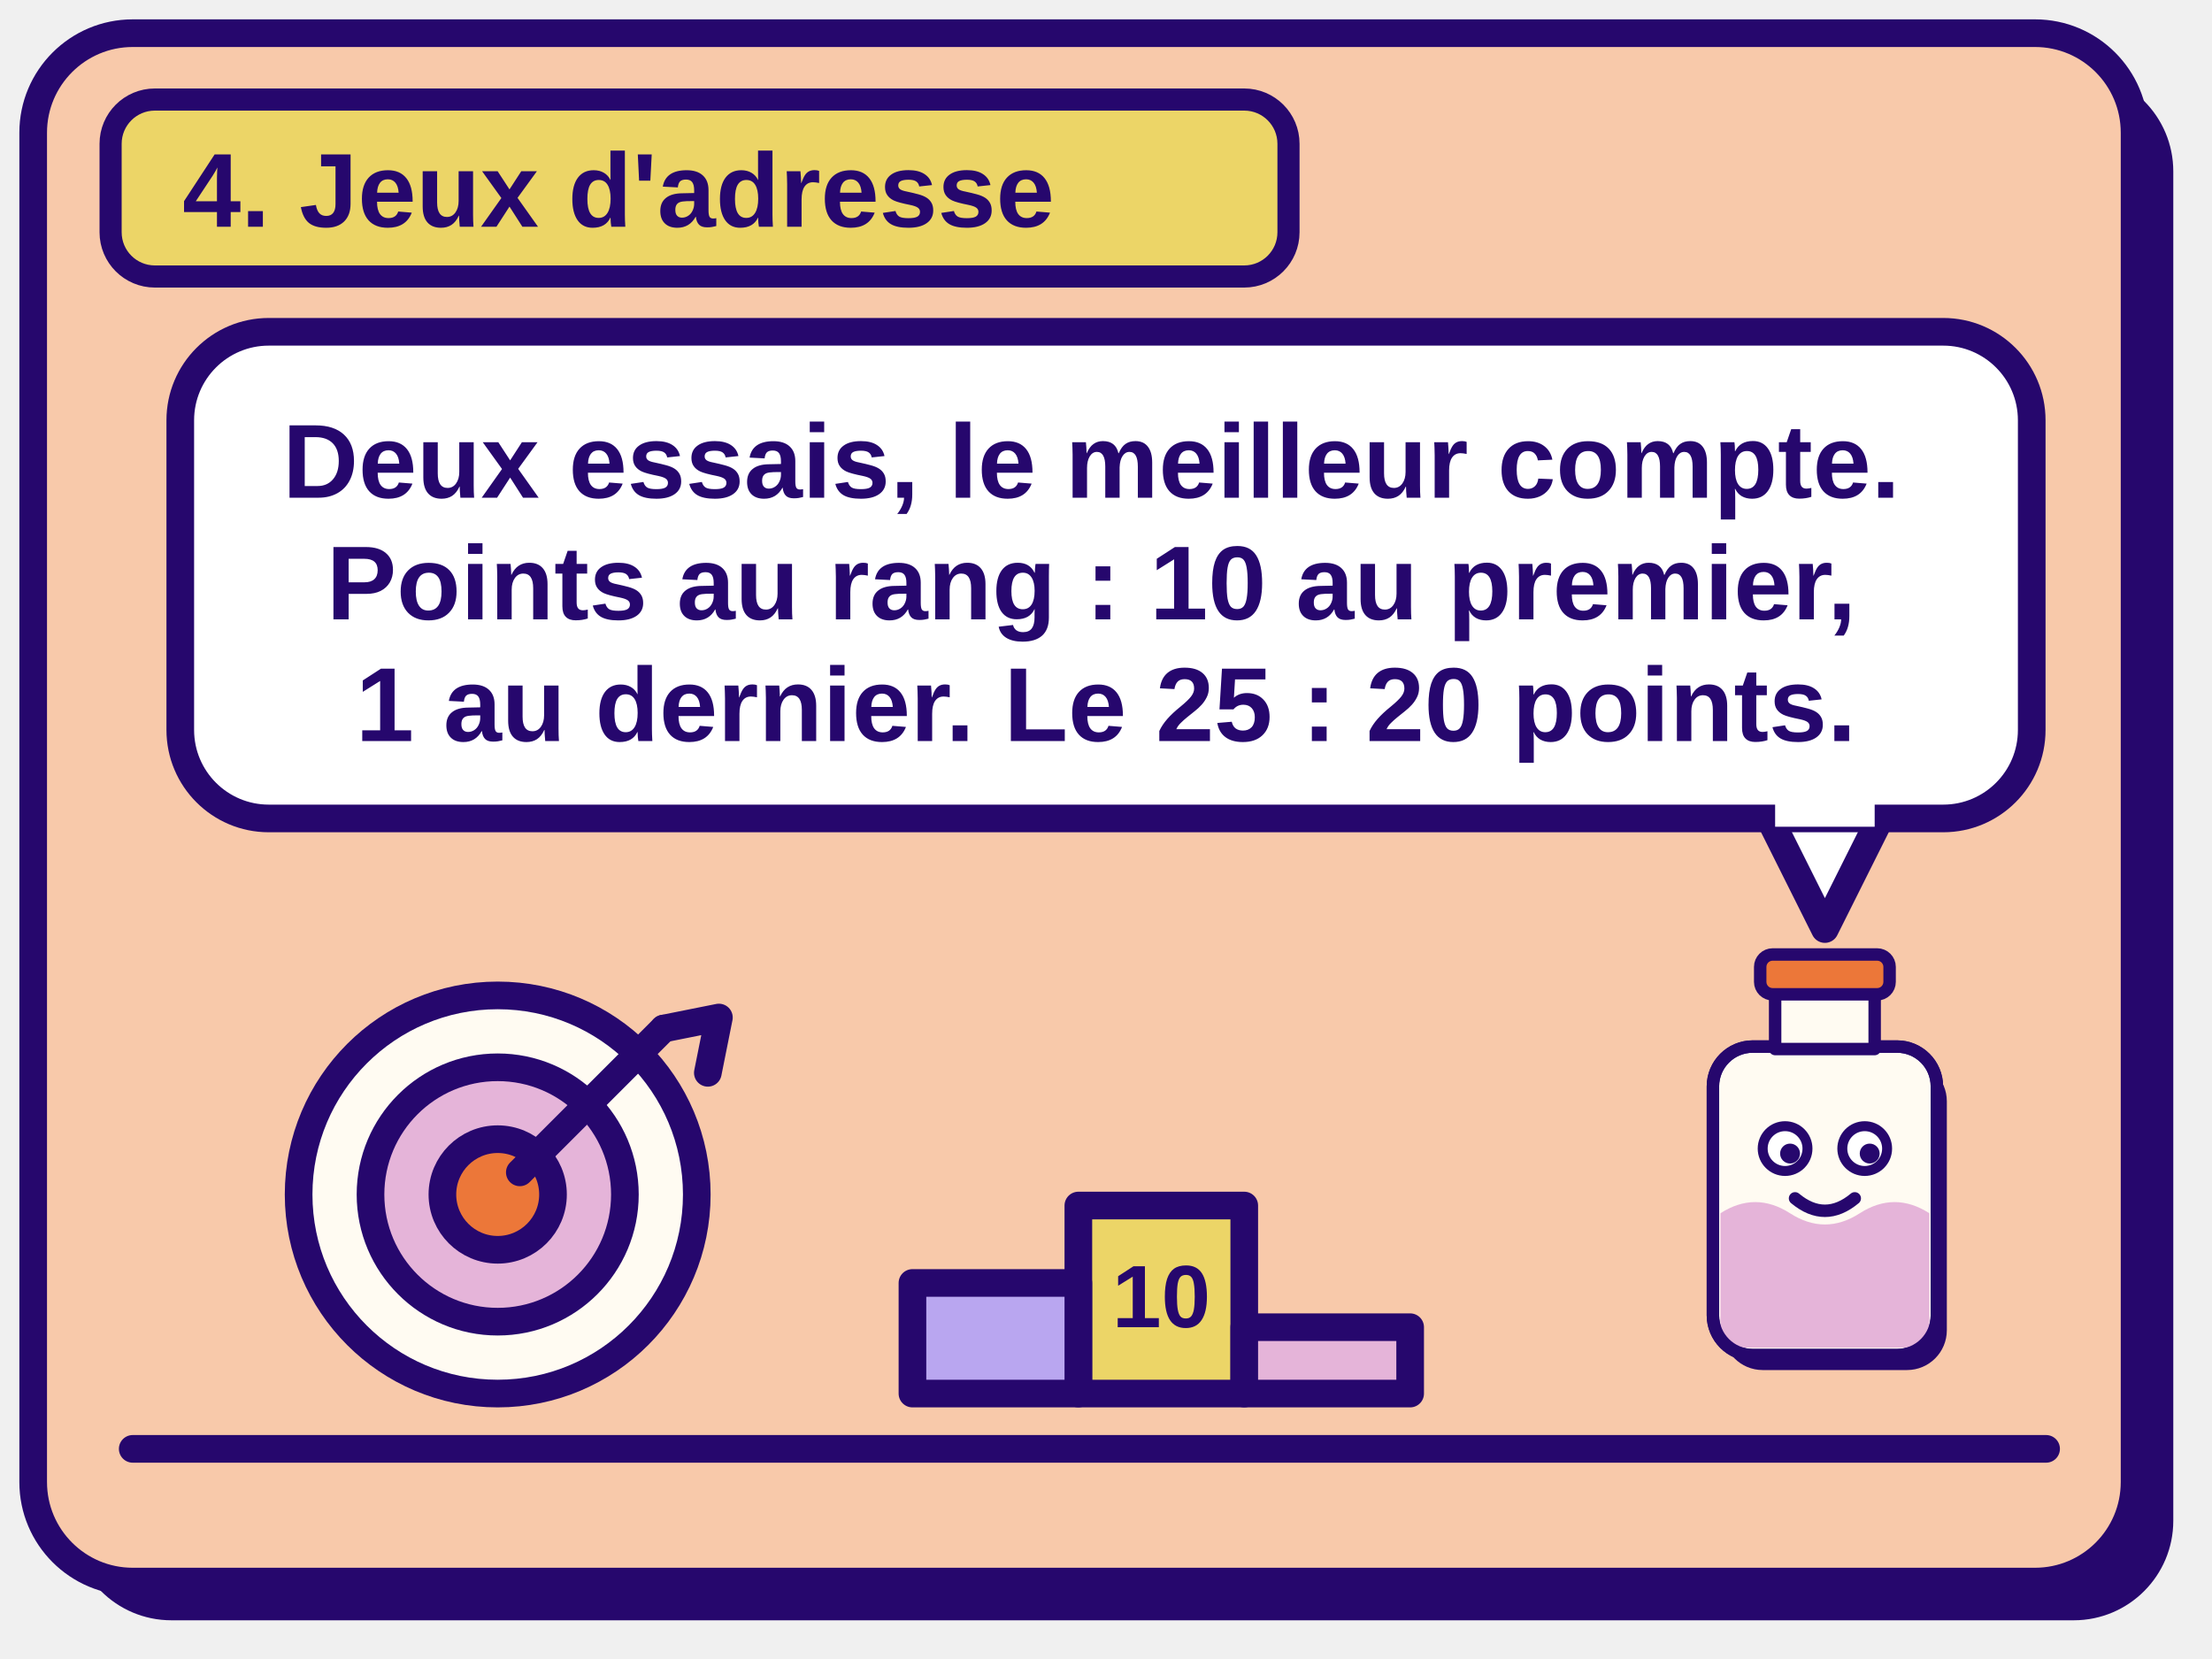
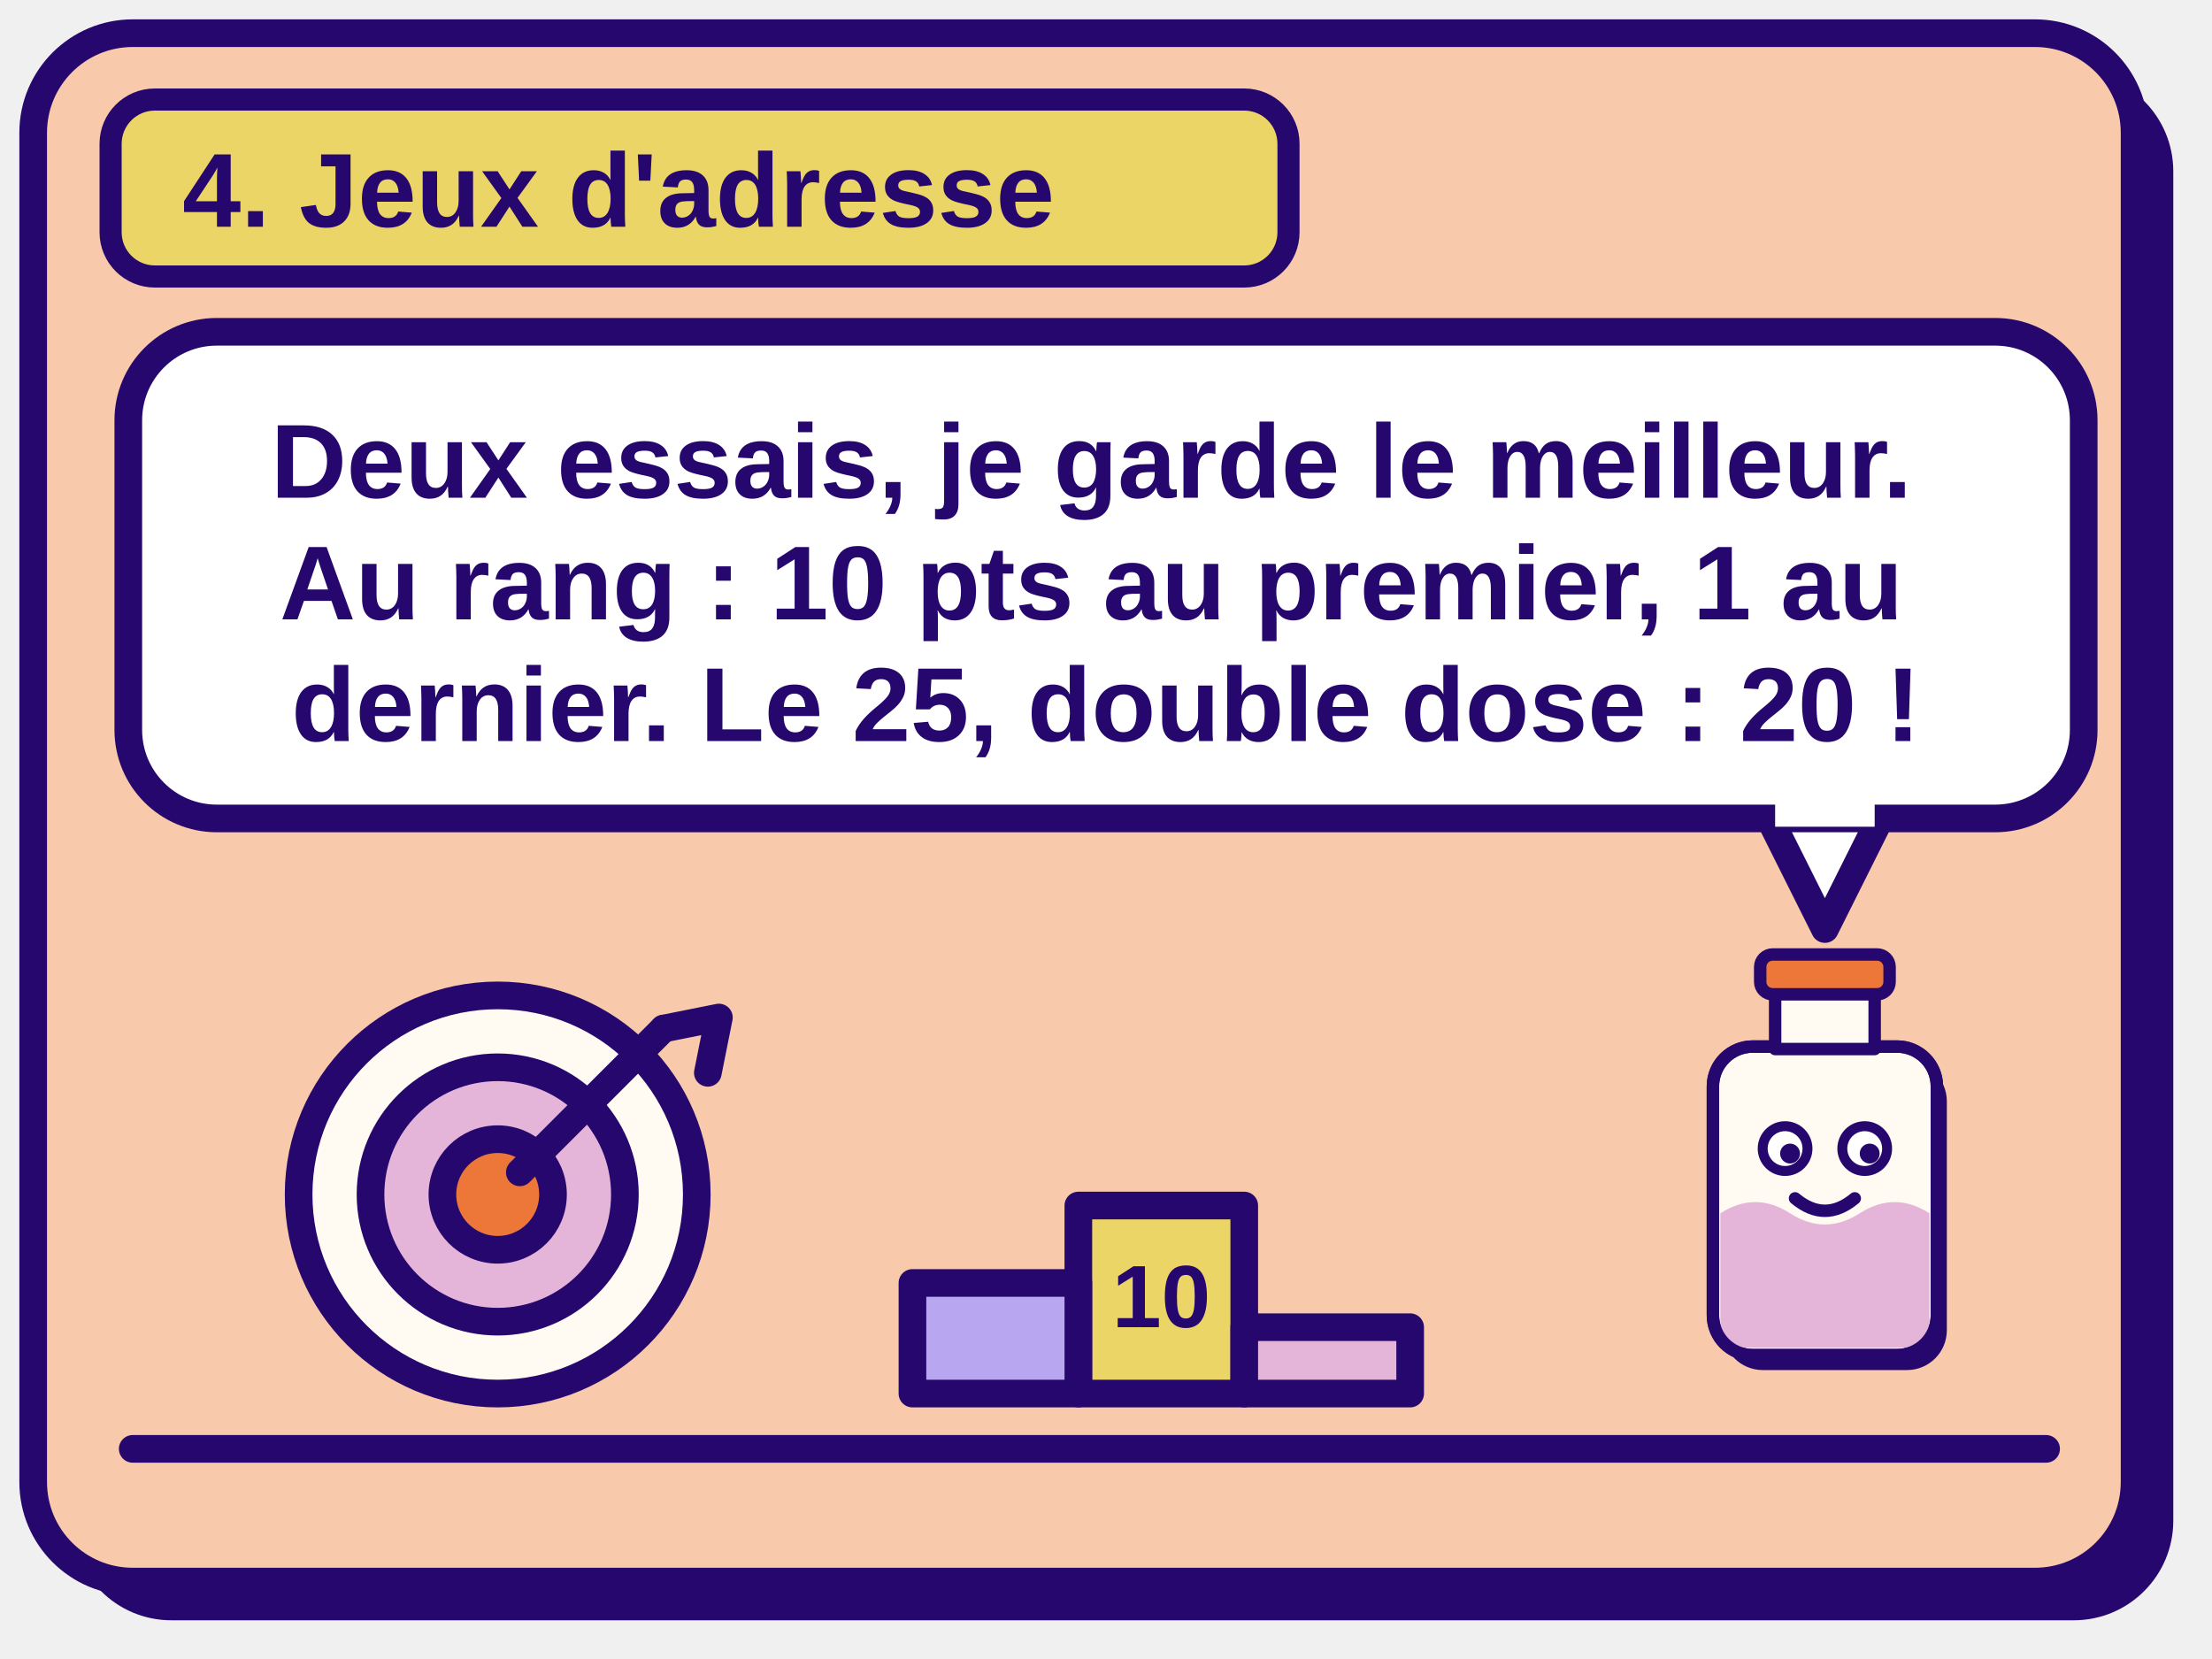
<svg xmlns="http://www.w3.org/2000/svg" viewBox="0 0 400 300" role="img" aria-labelledby="tpg3">
  <rect x="13" y="13" width="380" height="280" rx="18" fill="#26076D" />
  <rect x="6" y="6" width="380" height="280" rx="18" fill="#F8C9AA" stroke="#26076D" stroke-width="5" stroke-linejoin="round" stroke-linecap="round" />
  <rect x="20" y="18" width="213" height="32" rx="8" fill="#ECD567" stroke="#26076D" stroke-width="4" />
  <text font-family="Arial,Helvetica,sans-serif" x="33" y="41" font-size="19" font-weight="700" fill="#26076D">4. Jeux d'adresse</text>
  <path d="M318 144L330 168L342 144Z" fill="#fff" stroke="#26076D" stroke-width="5" stroke-linejoin="round" stroke-linecap="round" />
-   <rect x="32.6" y="60" width="334.8" height="88" rx="16" fill="#fff" stroke="#26076D" stroke-width="5" stroke-linejoin="round" stroke-linecap="round" />
+   <rect x="23.2" y="60" width="353.6" height="88" rx="16" fill="#fff" stroke="#26076D" stroke-width="5" stroke-linejoin="round" stroke-linecap="round" />
  <path d="M321 146h18" stroke="#fff" stroke-width="7" />
  <text font-family="Arial,Helvetica,sans-serif" font-size="19" font-weight="700" fill="#26076D" text-anchor="middle">
-     <tspan x="200" y="90">Deux essais, le meilleur compte.</tspan>
-     <tspan x="200" y="112">Points au rang : 10 au premier,</tspan>
-     <tspan x="200" y="134">1 au dernier. Le 25 : 20 points.</tspan>
+     <tspan x="200" y="90">Deux essais, je garde le meilleur.</tspan>
+     <tspan x="200" y="112">Au rang : 10 pts au premier, 1 au</tspan>
+     <tspan x="200" y="134">dernier. Le 25, double dose : 20 !</tspan>
  </text>
  <path d="M24 262h346" stroke="#26076D" stroke-width="5" stroke-linejoin="round" stroke-linecap="round" />
  <g transform="translate(90 216)">
    <circle r="36" fill="#FFFBF2" stroke="#26076D" stroke-width="5" stroke-linejoin="round" stroke-linecap="round" />
    <circle r="23" fill="#E5B4D9" stroke="#26076D" stroke-width="5" stroke-linejoin="round" stroke-linecap="round" />
    <circle r="10" fill="#EC7739" stroke="#26076D" stroke-width="5" stroke-linejoin="round" stroke-linecap="round" />
    <path d="M30-30L4-4" stroke="#26076D" stroke-width="5" stroke-linejoin="round" stroke-linecap="round" />
    <path d="M30-30l10-2-2 10" fill="none" stroke="#26076D" stroke-width="5" stroke-linejoin="round" stroke-linecap="round" />
  </g>
  <g transform="translate(210 252)">
    <rect x="-15" y="-34" width="30" height="34" fill="#ECD567" stroke="#26076D" stroke-width="5" stroke-linejoin="round" stroke-linecap="round" />
    <rect x="-45" y="-20" width="30" height="20" fill="#B9A6F0" stroke="#26076D" stroke-width="5" stroke-linejoin="round" stroke-linecap="round" />
    <rect x="15" y="-12" width="30" height="12" fill="#E5B4D9" stroke="#26076D" stroke-width="5" stroke-linejoin="round" stroke-linecap="round" />
    <text font-family="Arial,Helvetica,sans-serif" x="0" y="-12" font-size="16" font-weight="700" fill="#26076D" text-anchor="middle">10</text>
  </g>
  <g transform="translate(330 214) scale(0.45)">
    <rect x="-41" y="-49" width="90" height="124" rx="16" fill="#26076D" />
    <rect x="-45" y="-55" width="90" height="124" rx="16" fill="#FFFBF2" stroke="#26076D" stroke-width="5" stroke-linejoin="round" stroke-linecap="round" />
    <path d="M-42 12q14-9 28 0t28 0t28 0V55q0 11-11 11h-62q-11 0-11-11z" fill="#E5B4D9" />
    <rect x="-45" y="-55" width="90" height="124" rx="16" fill="none" stroke="#26076D" stroke-width="5" stroke-linejoin="round" stroke-linecap="round" />
    <rect x="-20" y="-78" width="40" height="24" fill="#FFFBF2" stroke="#26076D" stroke-width="5" stroke-linejoin="round" stroke-linecap="round" />
    <rect x="-26" y="-92" width="52" height="16" rx="5" fill="#EC7739" stroke="#26076D" stroke-width="5" stroke-linejoin="round" stroke-linecap="round" />
    <circle cx="-16" cy="-14" r="9" fill="#fff" stroke="#26076D" stroke-width="4" />
    <circle cx="16" cy="-14" r="9" fill="#fff" stroke="#26076D" stroke-width="4" />
    <circle cx="-14" cy="-12" r="4" fill="#26076D" />
    <circle cx="18" cy="-12" r="4" fill="#26076D" />
    <path d="M-12 6q12 10 24 0" fill="none" stroke="#26076D" stroke-width="5" stroke-linejoin="round" stroke-linecap="round" />
  </g>
</svg>
